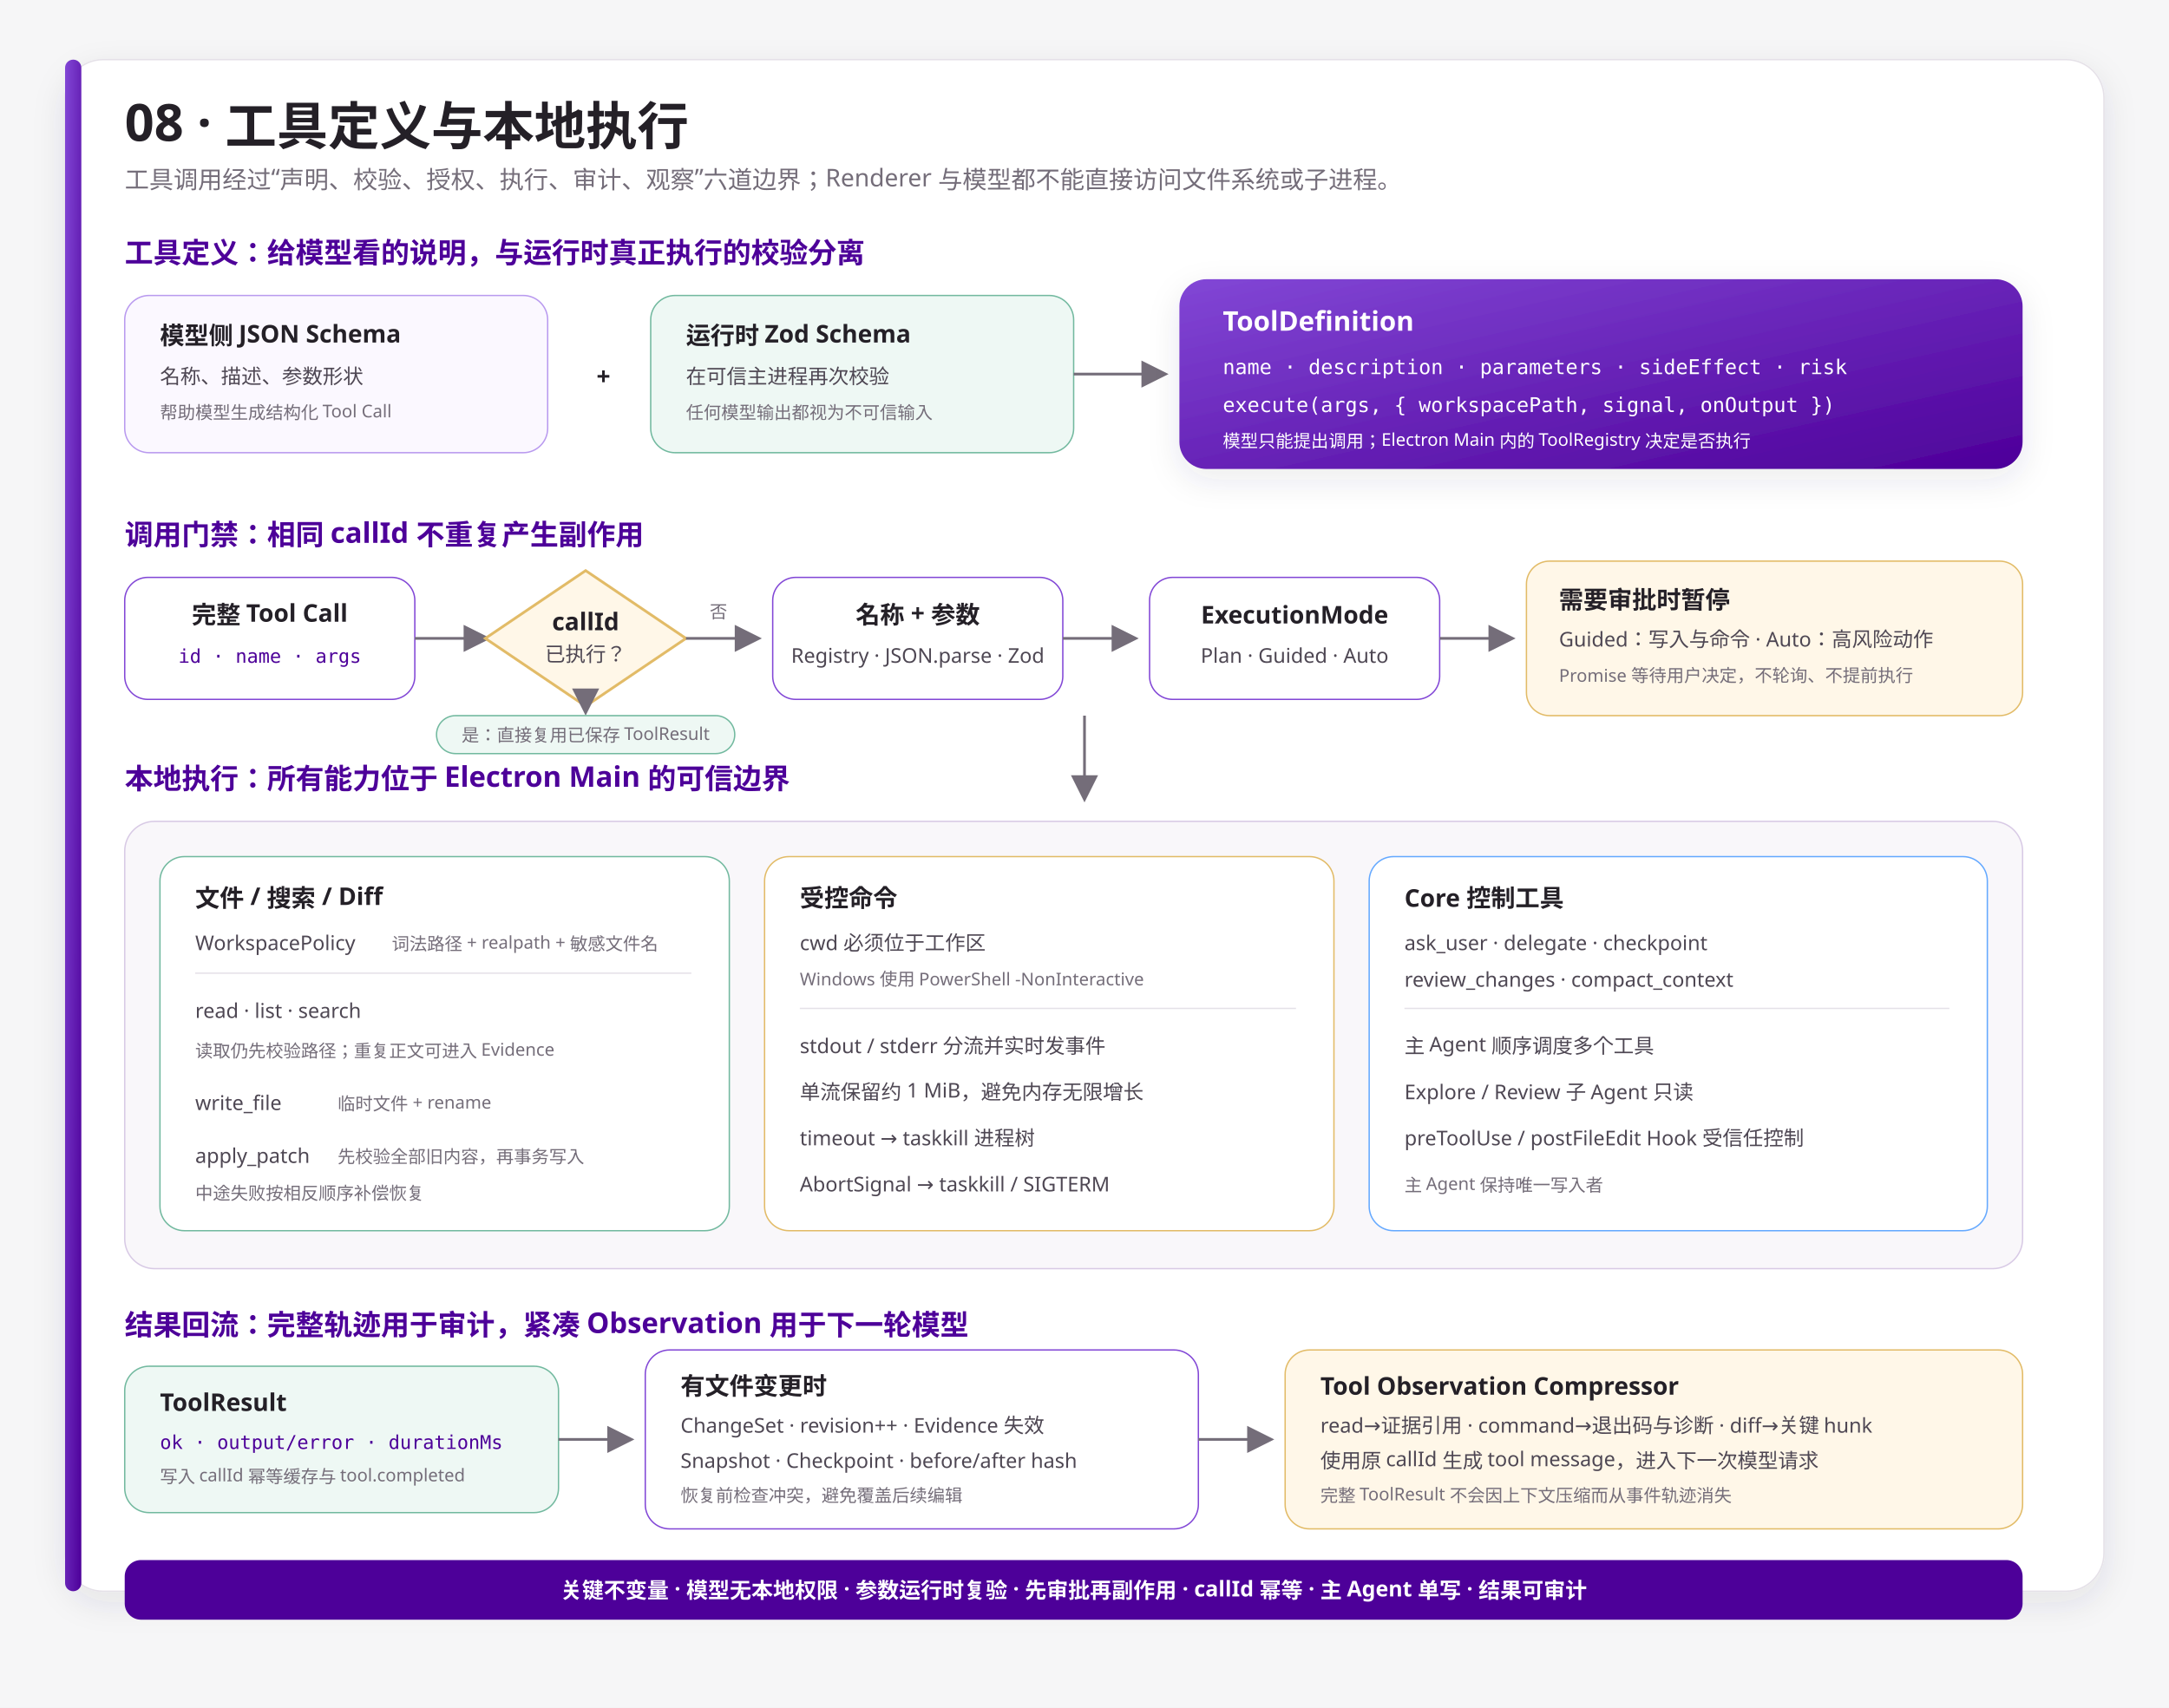
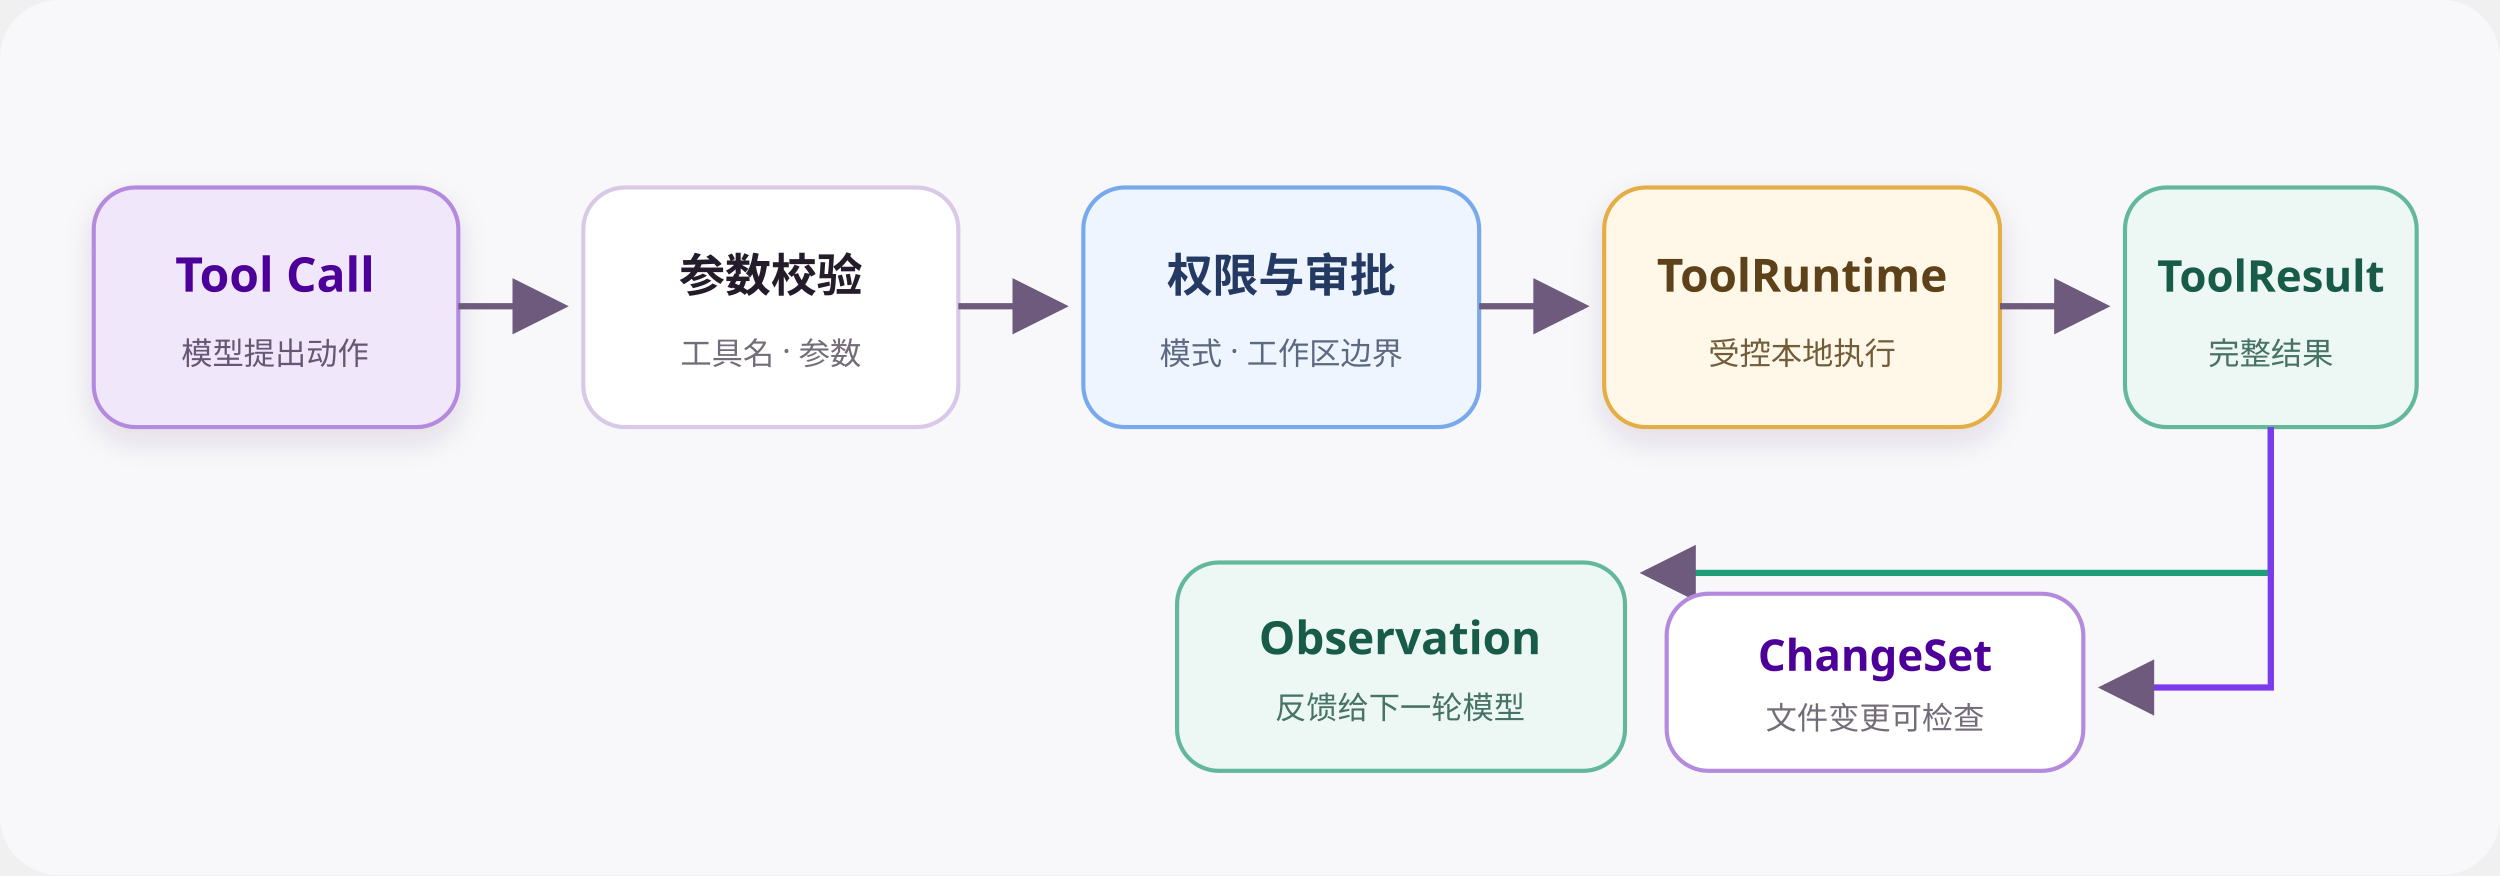
- <svg xmlns="http://www.w3.org/2000/svg" width="1600" height="1260" viewBox="0 0 1600 1260" role="img" aria-labelledby="title desc">
+ <svg xmlns="http://www.w3.org/2000/svg" width="1200" height="420" viewBox="0 0 1200 420" role="img" aria-labelledby="title desc">
  <defs>
-     <linearGradient id="brand" x1="0" y1="0" x2="1" y2="1">
-       <stop stop-color="#8247d6" />
-       <stop offset="1" stop-color="#4d0099" />
+     <linearGradient id="brand" x1="0" x2="1">
+       <stop stop-color="#4d0099" />
+       <stop offset="1" stop-color="#7c3aed" />
    </linearGradient>
+     <marker id="arrow" markerWidth="9" markerHeight="9" refX="8" refY="4.5" orient="auto">
+       <path d="M0 0L9 4.5L0 9Z" fill="#6d5a7d" />
+     </marker>
    <filter id="shadow" x="-20%" y="-20%" width="140%" height="150%">
-       <feDropShadow dx="0" dy="8" stdDeviation="12" flood-color="#3c2850" flood-opacity=".10" />
+       <feDropShadow dx="0" dy="6" stdDeviation="7" flood-color="#32104f" flood-opacity=".11" />
    </filter>
-     <marker id="arrow" markerWidth="10" markerHeight="10" refX="8" refY="5" orient="auto">
-       <path d="M0 0L10 5L0 10Z" fill="#746d79" />
-     </marker>
-     <style>
-       .h1{font:700 38px 'Segoe UI','Microsoft YaHei',sans-serif;fill:#242027}.sub{font:400 18px 'Segoe UI','Microsoft YaHei',sans-serif;fill:#746d79}.section{font:700 21px 'Segoe UI','Microsoft YaHei',sans-serif;fill:#4d0099}.label{font:700 18px 'Segoe UI','Microsoft YaHei',sans-serif;fill:#242027}.body{font:400 15px 'Segoe UI','Microsoft YaHei',sans-serif;fill:#4e4753}.meta{font:400 13px 'Segoe UI','Microsoft YaHei',sans-serif;fill:#746d79}.mono{font:500 14px Consolas,'Microsoft YaHei',monospace;fill:#4d0099}.white{fill:#fff}.line{stroke:#746d79;stroke-width:2;fill:none;marker-end:url(#arrow)}.dash{stroke:#8247d6;stroke-width:2;fill:none;stroke-dasharray:7 7;marker-end:url(#arrow)}
-     </style>
  </defs>
-   <rect width="1600" height="1260" fill="#f6f6f7" />
-   <rect x="48" y="44" width="1504" height="1130" rx="28" fill="#fff" stroke="#e5e1e8" filter="url(#shadow)" />
-   <rect x="48" y="44" width="12" height="1130" rx="6" fill="url(#brand)" />
-   <text x="92" y="104" class="h1">08 · 工具定义与本地执行</text>
-   <text x="92" y="139" class="sub">工具调用经过“声明、校验、授权、执行、审计、观察”六道边界；Renderer 与模型都不能直接访问文件系统或子进程。</text>
-   <text x="92" y="194" class="section">工具定义：给模型看的说明，与运行时真正执行的校验分离</text>
-   <rect x="92" y="218" width="312" height="116" rx="18" fill="#fbf8ff" stroke="#b99aef" />
-   <text x="118" y="254" class="label">模型侧 JSON Schema</text>
-   <text x="118" y="283" class="body">名称、描述、参数形状</text>
-   <text x="118" y="309" class="meta">帮助模型生成结构化 Tool Call</text>
-   <text x="440" y="284" class="label">+</text>
-   <rect x="480" y="218" width="312" height="116" rx="18" fill="#eef8f4" stroke="#72b99f" />
-   <text x="506" y="254" class="label">运行时 Zod Schema</text>
-   <text x="506" y="283" class="body">在可信主进程再次校验</text>
-   <text x="506" y="309" class="meta">任何模型输出都视为不可信输入</text>
-   <path d="M792 276H858" class="line" />
-   <rect x="870" y="206" width="622" height="140" rx="20" fill="url(#brand)" filter="url(#shadow)" />
-   <text x="902" y="244" class="white" style="font:700 20px 'Segoe UI','Microsoft YaHei'">ToolDefinition</text>
-   <text x="902" y="276" class="white" style="font:400 15px Consolas">name · description · parameters · sideEffect · risk</text>
-   <text x="902" y="304" class="white" style="font:400 15px Consolas">execute(args, { workspacePath, signal, onOutput })</text>
-   <text x="902" y="330" class="white" style="font:400 13px 'Segoe UI','Microsoft YaHei'">模型只能提出调用；Electron Main 内的 ToolRegistry 决定是否执行</text>
-   <text x="92" y="402" class="section">调用门禁：相同 callId 不重复产生副作用</text>
-   <rect x="92" y="426" width="214" height="90" rx="17" fill="#fff" stroke="#8247d6" />
-   <text x="199" y="460" text-anchor="middle" class="label">完整 Tool Call</text>
-   <text x="199" y="489" text-anchor="middle" class="mono">id · name · args</text>
-   <path d="M306 471H358" class="line" />
-   <polygon points="432,421 506,471 432,521 358,471" fill="#fff7e8" stroke="#e2bb67" stroke-width="2" />
-   <text x="432" y="465" text-anchor="middle" class="label">callId</text>
-   <text x="432" y="488" text-anchor="middle" class="body">已执行？</text>
-   <path d="M432 521V524" class="line" />
-   <rect x="322" y="528" width="220" height="28" rx="14" fill="#eef8f4" stroke="#72b99f" />
-   <text x="432" y="547" text-anchor="middle" class="meta">是：直接复用已保存 ToolResult</text>
-   <path d="M506 471H558" class="line" />
-   <text x="530" y="456" text-anchor="middle" class="meta">否</text>
-   <rect x="570" y="426" width="214" height="90" rx="17" fill="#fff" stroke="#8247d6" />
-   <text x="677" y="460" text-anchor="middle" class="label">名称 + 参数</text>
-   <text x="677" y="489" text-anchor="middle" class="body">Registry · JSON.parse · Zod</text>
-   <path d="M784 471H836" class="line" />
-   <rect x="848" y="426" width="214" height="90" rx="17" fill="#fff" stroke="#8247d6" />
-   <text x="955" y="460" text-anchor="middle" class="label">ExecutionMode</text>
-   <text x="955" y="489" text-anchor="middle" class="body">Plan · Guided · Auto</text>
-   <path d="M1062 471H1114" class="line" />
-   <rect x="1126" y="414" width="366" height="114" rx="17" fill="#fff7e8" stroke="#e2bb67" />
-   <text x="1150" y="449" class="label">需要审批时暂停</text>
-   <text x="1150" y="477" class="body">Guided：写入与命令 · Auto：高风险动作</text>
-   <text x="1150" y="503" class="meta">Promise 等待用户决定，不轮询、不提前执行</text>
-   <text x="92" y="582" class="section">本地执行：所有能力位于 Electron Main 的可信边界</text>
-   <rect x="92" y="606" width="1400" height="330" rx="22" fill="#f9f7fa" stroke="#d8cae5" />
-   <rect x="118" y="632" width="420" height="276" rx="18" fill="#fff" stroke="#72b99f" />
-   <text x="144" y="669" class="label">文件 / 搜索 / Diff</text>
-   <text x="144" y="701" class="body">WorkspacePolicy</text>
-   <text x="289" y="701" class="meta">词法路径 + realpath + 敏感文件名</text>
-   <line x1="144" y1="718" x2="510" y2="718" stroke="#e5e1e8" />
-   <text x="144" y="751" class="body">read · list · search</text>
-   <text x="144" y="780" class="meta">读取仍先校验路径；重复正文可进入 Evidence</text>
-   <text x="144" y="819" class="body">write_file</text>
-   <text x="249" y="819" class="meta">临时文件 + rename</text>
-   <text x="144" y="858" class="body">apply_patch</text>
-   <text x="249" y="858" class="meta">先校验全部旧内容，再事务写入</text>
-   <text x="144" y="885" class="meta">中途失败按相反顺序补偿恢复</text>
-   <rect x="564" y="632" width="420" height="276" rx="18" fill="#fff" stroke="#e2bb67" />
-   <text x="590" y="669" class="label">受控命令</text>
-   <text x="590" y="701" class="body">cwd 必须位于工作区</text>
-   <text x="590" y="727" class="meta">Windows 使用 PowerShell -NonInteractive</text>
-   <line x1="590" y1="744" x2="956" y2="744" stroke="#e5e1e8" />
-   <text x="590" y="777" class="body">stdout / stderr 分流并实时发事件</text>
-   <text x="590" y="811" class="body">单流保留约 1 MiB，避免内存无限增长</text>
-   <text x="590" y="845" class="body">timeout → taskkill 进程树</text>
-   <text x="590" y="879" class="body">AbortSignal → taskkill / SIGTERM</text>
-   <rect x="1010" y="632" width="456" height="276" rx="18" fill="#fff" stroke="#65a9ff" />
-   <text x="1036" y="669" class="label">Core 控制工具</text>
-   <text x="1036" y="701" class="body">ask_user · delegate · checkpoint</text>
-   <text x="1036" y="728" class="body">review_changes · compact_context</text>
-   <line x1="1036" y1="744" x2="1438" y2="744" stroke="#e5e1e8" />
-   <text x="1036" y="777" class="body">主 Agent 顺序调度多个工具</text>
-   <text x="1036" y="811" class="body">Explore / Review 子 Agent 只读</text>
-   <text x="1036" y="845" class="body">preToolUse / postFileEdit Hook 受信任控制</text>
-   <text x="1036" y="879" class="meta">主 Agent 保持唯一写入者</text>
-   <path d="M800 528V588" class="line" />
-   <text x="92" y="985" class="section">结果回流：完整轨迹用于审计，紧凑 Observation 用于下一轮模型</text>
-   <rect x="92" y="1008" width="320" height="108" rx="18" fill="#eef8f4" stroke="#72b99f" />
-   <text x="118" y="1041" class="label">ToolResult</text>
-   <text x="118" y="1069" class="mono">ok · output/error · durationMs</text>
-   <text x="118" y="1094" class="meta">写入 callId 幂等缓存与 tool.completed</text>
-   <path d="M412 1062H464" class="line" />
-   <rect x="476" y="996" width="408" height="132" rx="18" fill="#fff" stroke="#8247d6" />
-   <text x="502" y="1029" class="label">有文件变更时</text>
-   <text x="502" y="1057" class="body">ChangeSet · revision++ · Evidence 失效</text>
-   <text x="502" y="1083" class="body">Snapshot · Checkpoint · before/after hash</text>
-   <text x="502" y="1108" class="meta">恢复前检查冲突，避免覆盖后续编辑</text>
-   <path d="M884 1062H936" class="line" />
-   <rect x="948" y="996" width="544" height="132" rx="18" fill="#fff7e8" stroke="#e2bb67" />
-   <text x="974" y="1029" class="label">Tool Observation Compressor</text>
-   <text x="974" y="1057" class="body">read→证据引用 · command→退出码与诊断 · diff→关键 hunk</text>
-   <text x="974" y="1083" class="body">使用原 callId 生成 tool message，进入下一次模型请求</text>
-   <text x="974" y="1108" class="meta">完整 ToolResult 不会因上下文压缩而从事件轨迹消失</text>
-   <rect x="92" y="1151" width="1400" height="44" rx="12" fill="#4d0099" />
-   <text x="792" y="1179" text-anchor="middle" class="white" style="font:600 16px 'Segoe UI','Microsoft YaHei'">关键不变量 · 模型无本地权限 · 参数运行时复验 · 先审批再副作用 · callId 幂等 · 主 Agent 单写 · 结果可审计</text>
+   <rect width="1200" height="420" rx="28" fill="#f8f7fa" />
+   <g font-family="Segoe UI, Microsoft YaHei, sans-serif">
+     <rect x="45" y="90" width="175" height="115" rx="20" fill="#f0e7fa" stroke="#b38add" stroke-width="2" filter="url(#shadow)" />
+     <text x="132" y="140" text-anchor="middle" font-size="23" font-weight="700" fill="#4d0099">Tool Call</text>
+     <text x="132" y="175" text-anchor="middle" font-size="15" fill="#675774">模型提出动作</text>
+     <path d="M220 147H270" stroke="#6d5a7d" stroke-width="3" marker-end="url(#arrow)" />
+     <rect x="280" y="90" width="180" height="115" rx="20" fill="#fff" stroke="#d9c9e8" stroke-width="2" />
+     <text x="370" y="140" text-anchor="middle" font-size="22" font-weight="700" fill="#241b2b">参数校验</text>
+     <text x="370" y="175" text-anchor="middle" font-size="15" fill="#746d79">工具名 · 参数</text>
+     <path d="M460 147H510" stroke="#6d5a7d" stroke-width="3" marker-end="url(#arrow)" />
+     <rect x="520" y="90" width="190" height="115" rx="20" fill="#eef5ff" stroke="#79a9ed" stroke-width="2" />
+     <text x="615" y="140" text-anchor="middle" font-size="22" font-weight="700" fill="#243a63">权限与审批</text>
+     <text x="615" y="175" text-anchor="middle" font-size="15" fill="#5d6980">模式 · 工作区边界</text>
+     <path d="M710 147H760" stroke="#6d5a7d" stroke-width="3" marker-end="url(#arrow)" />
+     <rect x="770" y="90" width="190" height="115" rx="20" fill="#fff8e8" stroke="#e5ad45" stroke-width="2" filter="url(#shadow)" />
+     <text x="865" y="140" text-anchor="middle" font-size="22" font-weight="700" fill="#5c4119">ToolRuntime</text>
+     <text x="865" y="175" text-anchor="middle" font-size="15" fill="#725d3b">受控本地执行</text>
+     <path d="M960 147H1010" stroke="#6d5a7d" stroke-width="3" marker-end="url(#arrow)" />
+     <rect x="1020" y="90" width="140" height="115" rx="20" fill="#edf8f4" stroke="#63b89b" stroke-width="2" />
+     <text x="1090" y="140" text-anchor="middle" font-size="21" font-weight="700" fill="#185b49">ToolResult</text>
+     <text x="1090" y="175" text-anchor="middle" font-size="15" fill="#477366">完整结果</text>
+     <path d="M1090 205V275H790" fill="none" stroke="#1f9d78" stroke-width="3" marker-end="url(#arrow)" />
+     <rect x="565" y="270" width="215" height="100" rx="20" fill="#edf8f4" stroke="#63b89b" stroke-width="2" />
+     <text x="672" y="314" text-anchor="middle" font-size="22" font-weight="700" fill="#185b49">Observation</text>
+     <text x="672" y="345" text-anchor="middle" font-size="15" fill="#477366">反馈给下一轮模型</text>
+     <path d="M1090 205V330H1010" fill="none" stroke="#7c3aed" stroke-width="3" marker-end="url(#arrow)" />
+     <rect x="800" y="285" width="200" height="85" rx="20" fill="#fff" stroke="#b38add" stroke-width="2" />
+     <text x="900" y="322" text-anchor="middle" font-size="21" font-weight="700" fill="#4d0099">ChangeSet</text>
+     <text x="900" y="350" text-anchor="middle" font-size="15" fill="#746d79">文件变更可检查</text>
+   </g>
</svg>
